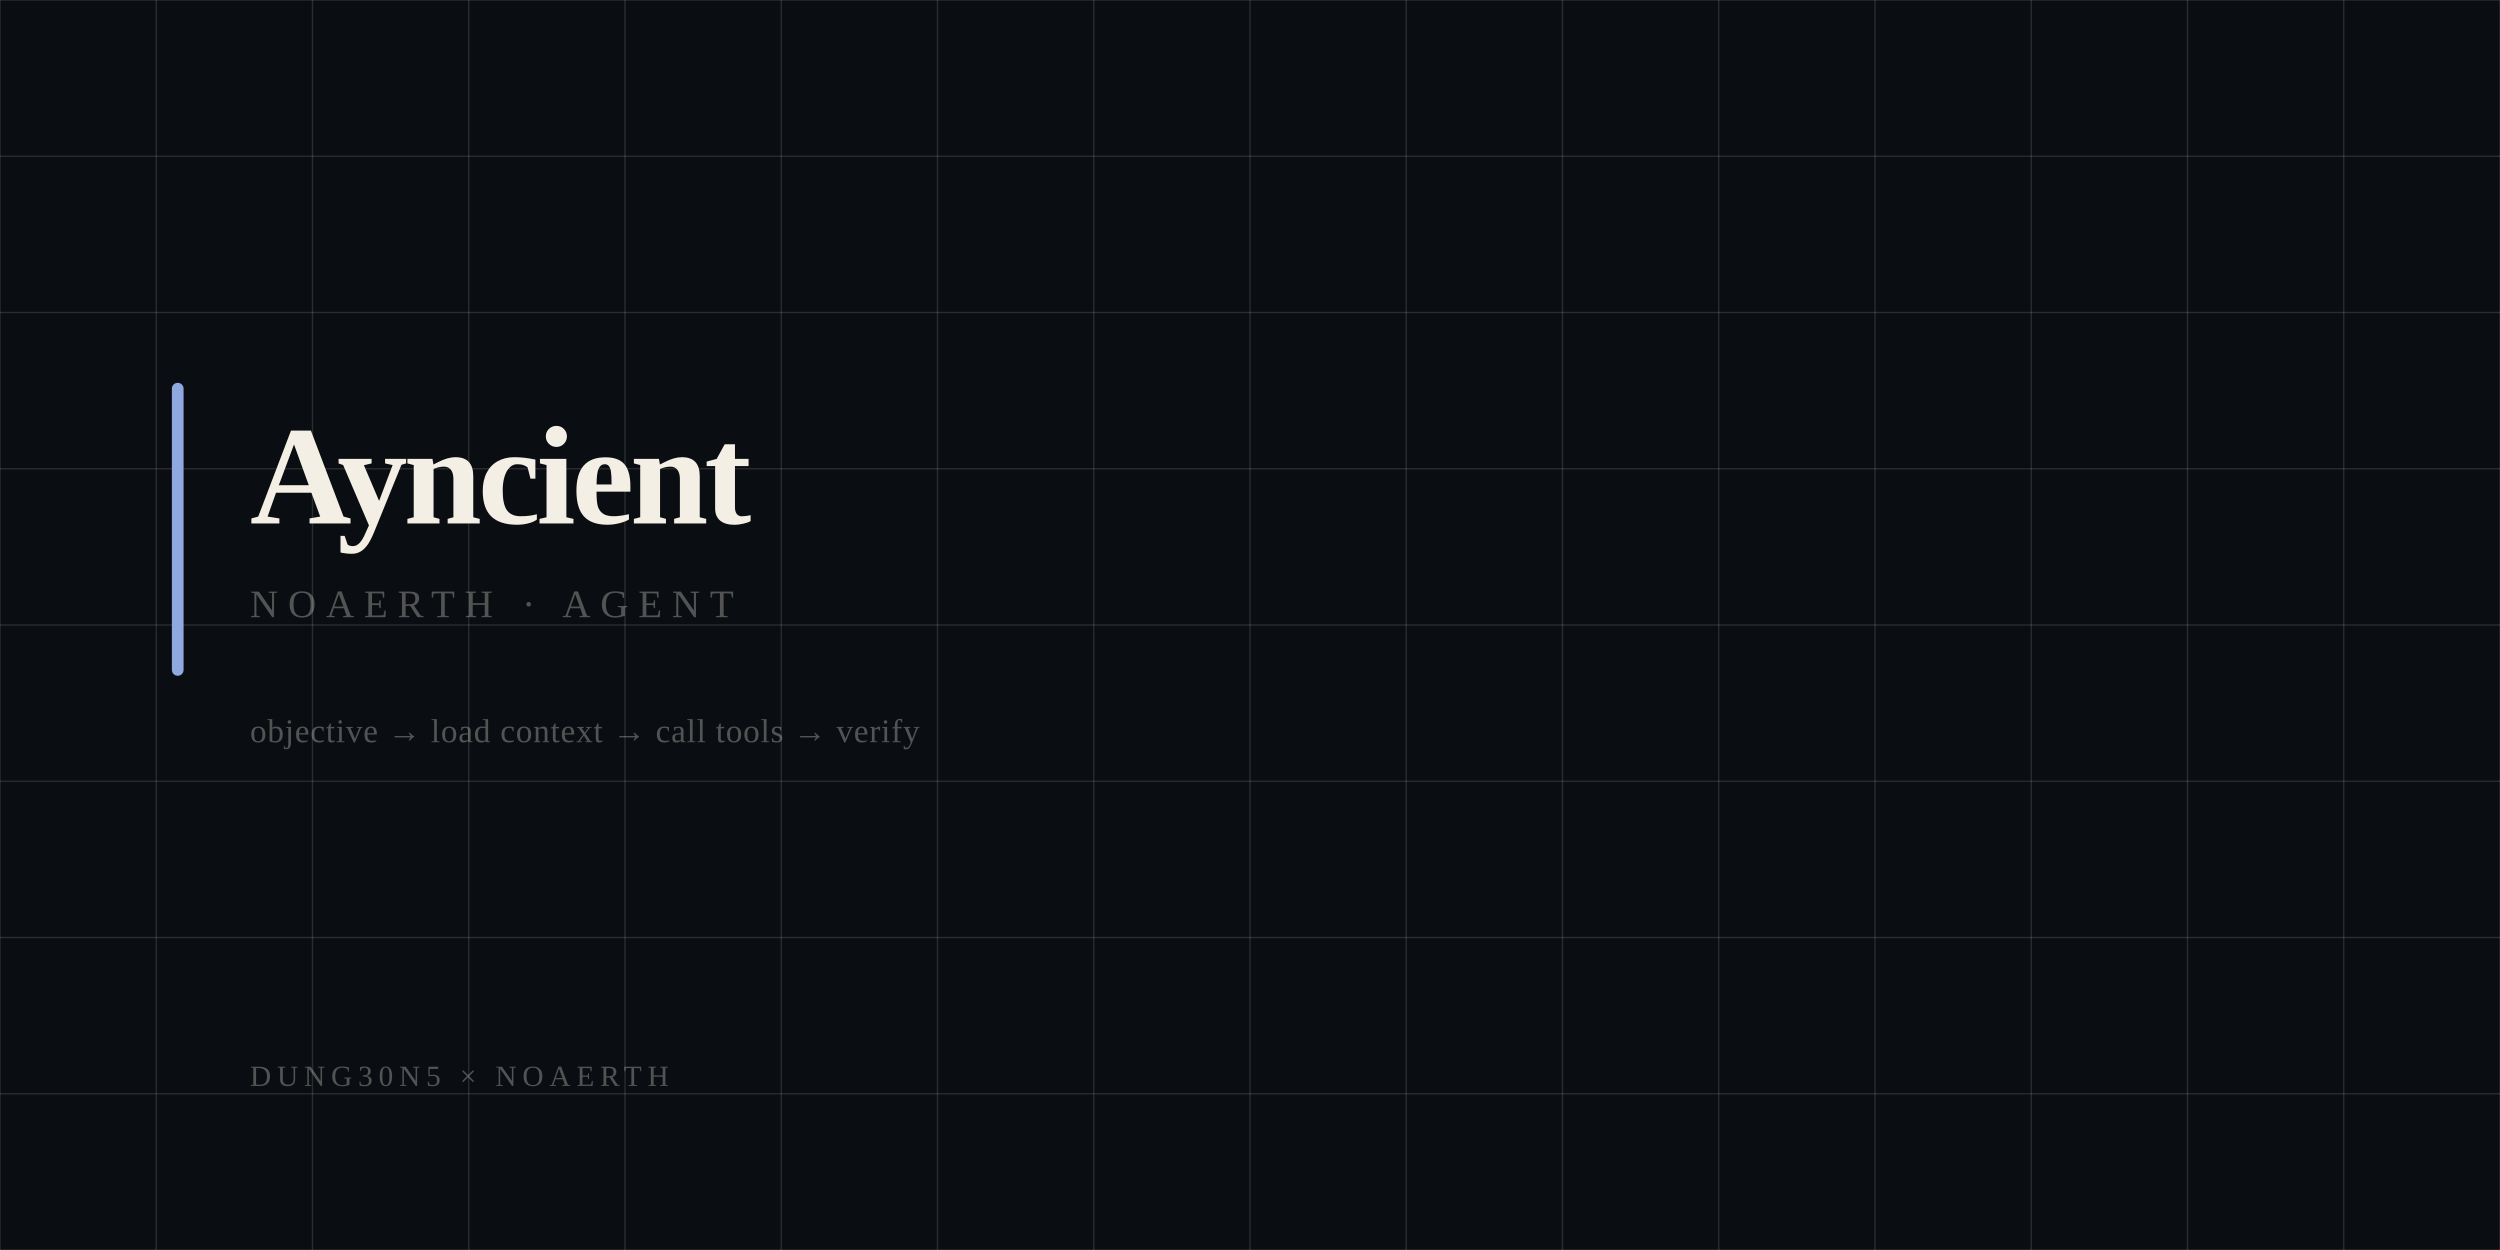
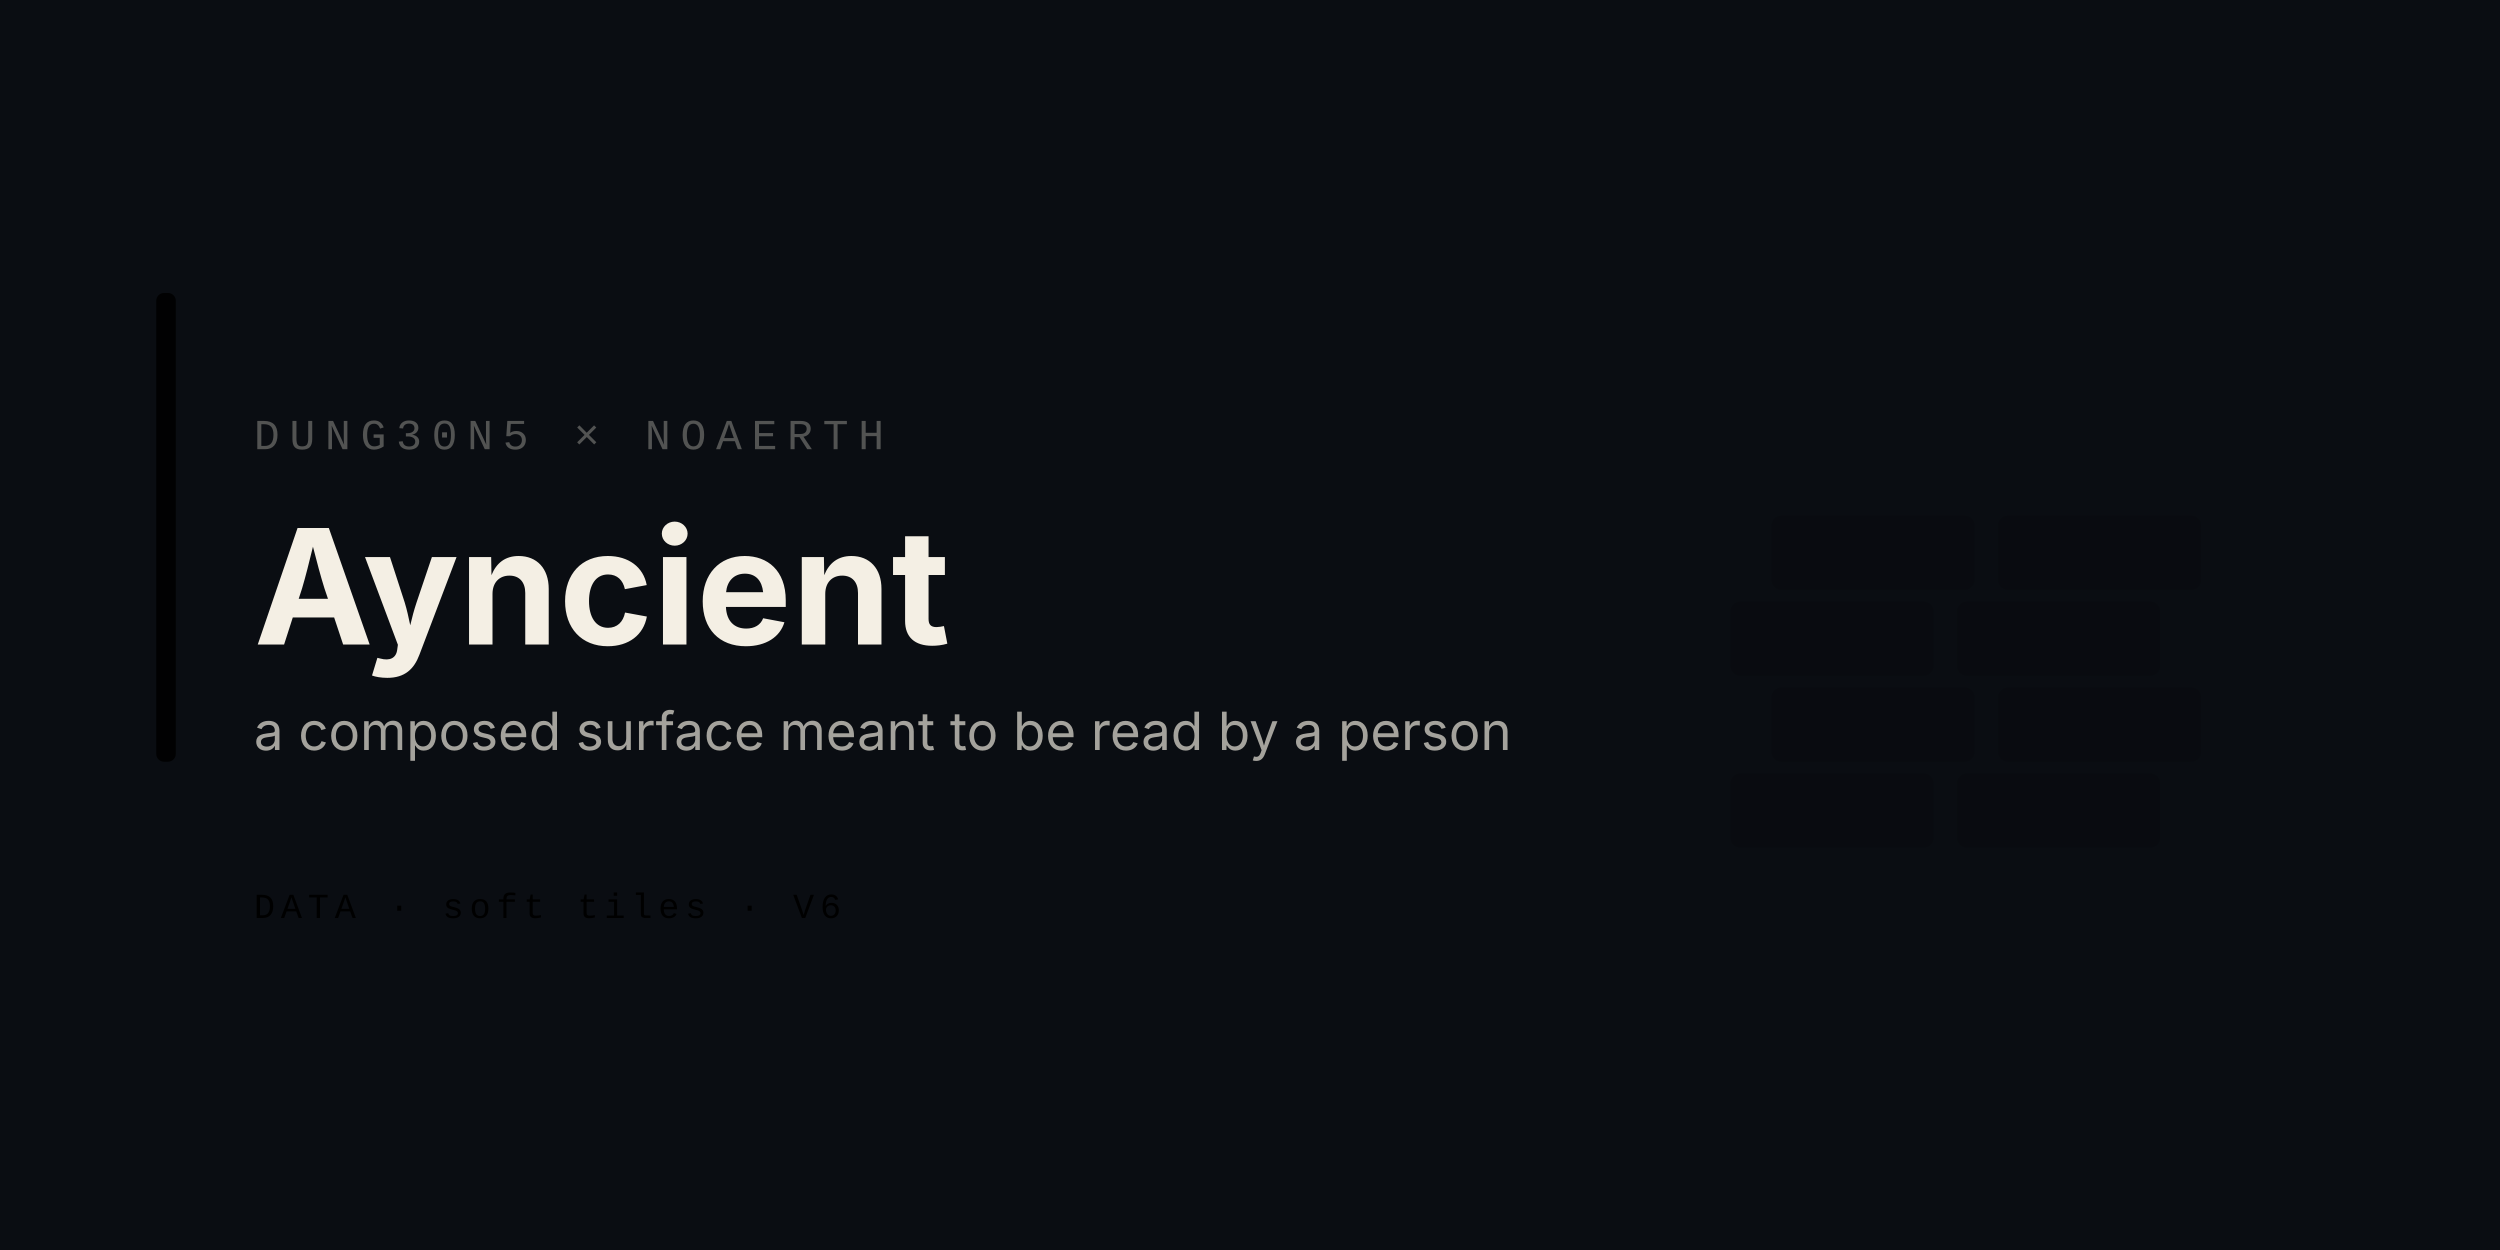
- <svg xmlns="http://www.w3.org/2000/svg" viewBox="0 0 1280 640" width="1280" height="640" role="img" aria-label="Ayncient — NOAERTH project card.">
+ <svg xmlns="http://www.w3.org/2000/svg" viewBox="0 0 1280 640" width="1280" height="640" role="img" aria-label="Ayncient project card">
  <rect width="1280" height="640" fill="#0a0d12" />
-   <line x1="0" y1="0" x2="0" y2="640" stroke="#f4efe424" stroke-width="0.7" />
-   <line x1="80" y1="0" x2="80" y2="640" stroke="#f4efe424" stroke-width="0.7" />
-   <line x1="160" y1="0" x2="160" y2="640" stroke="#f4efe424" stroke-width="0.7" />
-   <line x1="240" y1="0" x2="240" y2="640" stroke="#f4efe424" stroke-width="0.7" />
-   <line x1="320" y1="0" x2="320" y2="640" stroke="#f4efe424" stroke-width="0.7" />
-   <line x1="400" y1="0" x2="400" y2="640" stroke="#f4efe424" stroke-width="0.7" />
-   <line x1="480" y1="0" x2="480" y2="640" stroke="#f4efe424" stroke-width="0.7" />
-   <line x1="560" y1="0" x2="560" y2="640" stroke="#f4efe424" stroke-width="0.7" />
-   <line x1="640" y1="0" x2="640" y2="640" stroke="#f4efe424" stroke-width="0.7" />
-   <line x1="720" y1="0" x2="720" y2="640" stroke="#f4efe424" stroke-width="0.7" />
-   <line x1="800" y1="0" x2="800" y2="640" stroke="#f4efe424" stroke-width="0.7" />
-   <line x1="880" y1="0" x2="880" y2="640" stroke="#f4efe424" stroke-width="0.7" />
-   <line x1="960" y1="0" x2="960" y2="640" stroke="#f4efe424" stroke-width="0.7" />
-   <line x1="1040" y1="0" x2="1040" y2="640" stroke="#f4efe424" stroke-width="0.7" />
-   <line x1="1120" y1="0" x2="1120" y2="640" stroke="#f4efe424" stroke-width="0.7" />
-   <line x1="1200" y1="0" x2="1200" y2="640" stroke="#f4efe424" stroke-width="0.7" />
-   <line x1="1280" y1="0" x2="1280" y2="640" stroke="#f4efe424" stroke-width="0.7" />
-   <line x1="0" y1="0" x2="1280" y2="0" stroke="#f4efe424" stroke-width="0.7" />
-   <line x1="0" y1="80" x2="1280" y2="80" stroke="#f4efe424" stroke-width="0.7" />
-   <line x1="0" y1="160" x2="1280" y2="160" stroke="#f4efe424" stroke-width="0.7" />
-   <line x1="0" y1="240" x2="1280" y2="240" stroke="#f4efe424" stroke-width="0.7" />
-   <line x1="0" y1="320" x2="1280" y2="320" stroke="#f4efe424" stroke-width="0.7" />
-   <line x1="0" y1="400" x2="1280" y2="400" stroke="#f4efe424" stroke-width="0.7" />
-   <line x1="0" y1="480" x2="1280" y2="480" stroke="#f4efe424" stroke-width="0.7" />
-   <line x1="0" y1="560" x2="1280" y2="560" stroke="#f4efe424" stroke-width="0.7" />
-   <line x1="0" y1="640" x2="1280" y2="640" stroke="#f4efe424" stroke-width="0.7" />
-   <rect x="88" y="196" width="6" height="150" rx="3" fill="#8fa8e0" />
-   <text x="128" y="268" fill="#f4efe4" font-size="72" font-weight="680" letter-spacing="-2">Ayncient</text>
-   <text x="128" y="316" fill="#f4efe44f" font-size="20" letter-spacing="5">NOAERTH · AGENT</text>
-   <text x="128" y="380" fill="#f4efe44f" font-size="17" letter-spacing="0.4">objective → load context → call tools → verify</text>
-   <text x="128" y="556" fill="#f4efe44f" font-size="15" letter-spacing="3">DUNG30N5 × NOAERTH</text>
+   <rect x="886" y="396" width="104" height="38" rx="5" fill="mint" fill-opacity="0.12" stroke="mint" stroke-width="1.1" stroke-opacity="0.4" />
+   <rect x="1002" y="396" width="104" height="38" rx="5" fill="mint" fill-opacity="0.12" stroke="mint" stroke-width="1.1" stroke-opacity="0.4" />
+   <rect x="907" y="352" width="104" height="38" rx="5" fill="mint" fill-opacity="0.12" stroke="mint" stroke-width="1.1" stroke-opacity="0.4" />
+   <rect x="1023" y="352" width="104" height="38" rx="5" fill="mint" fill-opacity="0.12" stroke="mint" stroke-width="1.1" stroke-opacity="0.4" />
+   <rect x="886" y="308" width="104" height="38" rx="5" fill="mint" fill-opacity="0.12" stroke="mint" stroke-width="1.1" stroke-opacity="0.4" />
+   <rect x="1002" y="308" width="104" height="38" rx="5" fill="mint" fill-opacity="0.12" stroke="mint" stroke-width="1.1" stroke-opacity="0.4" />
+   <rect x="907" y="264" width="104" height="38" rx="5" fill="mint" fill-opacity="0.12" stroke="mint" stroke-width="1.1" stroke-opacity="0.4" />
+   <rect x="1023" y="264" width="104" height="38" rx="5" fill="mint" fill-opacity="0.12" stroke="mint" stroke-width="1.1" stroke-opacity="0.4" />
+   <rect x="80" y="150" width="10" height="240" rx="4" fill="mint" opacity="0.9" />
+   <text x="130" y="230" font-family="ui-monospace, SFMono-Regular, Menlo, Monaco, Consolas, 'Liberation Mono', monospace" font-size="22" letter-spacing="5" fill="#f4efe44f">DUNG30N5 × NOAERTH</text>
+   <text x="130" y="330" font-family="-apple-system, BlinkMacSystemFont, 'Segoe UI', Inter, Helvetica, Arial, sans-serif" font-size="82" font-weight="700" fill="#f4efe4">Ayncient</text>
+   <text x="130" y="384" font-family="-apple-system, BlinkMacSystemFont, 'Segoe UI', Inter, Helvetica, Arial, sans-serif" font-size="27" fill="#f4efe4a8">a composed surface meant to be read by a person</text>
+   <text x="130" y="470" font-family="ui-monospace, SFMono-Regular, Menlo, Monaco, Consolas, 'Liberation Mono', monospace" font-size="18" fill="mint" letter-spacing="3">DATA · soft tiles · V6</text>
</svg>
